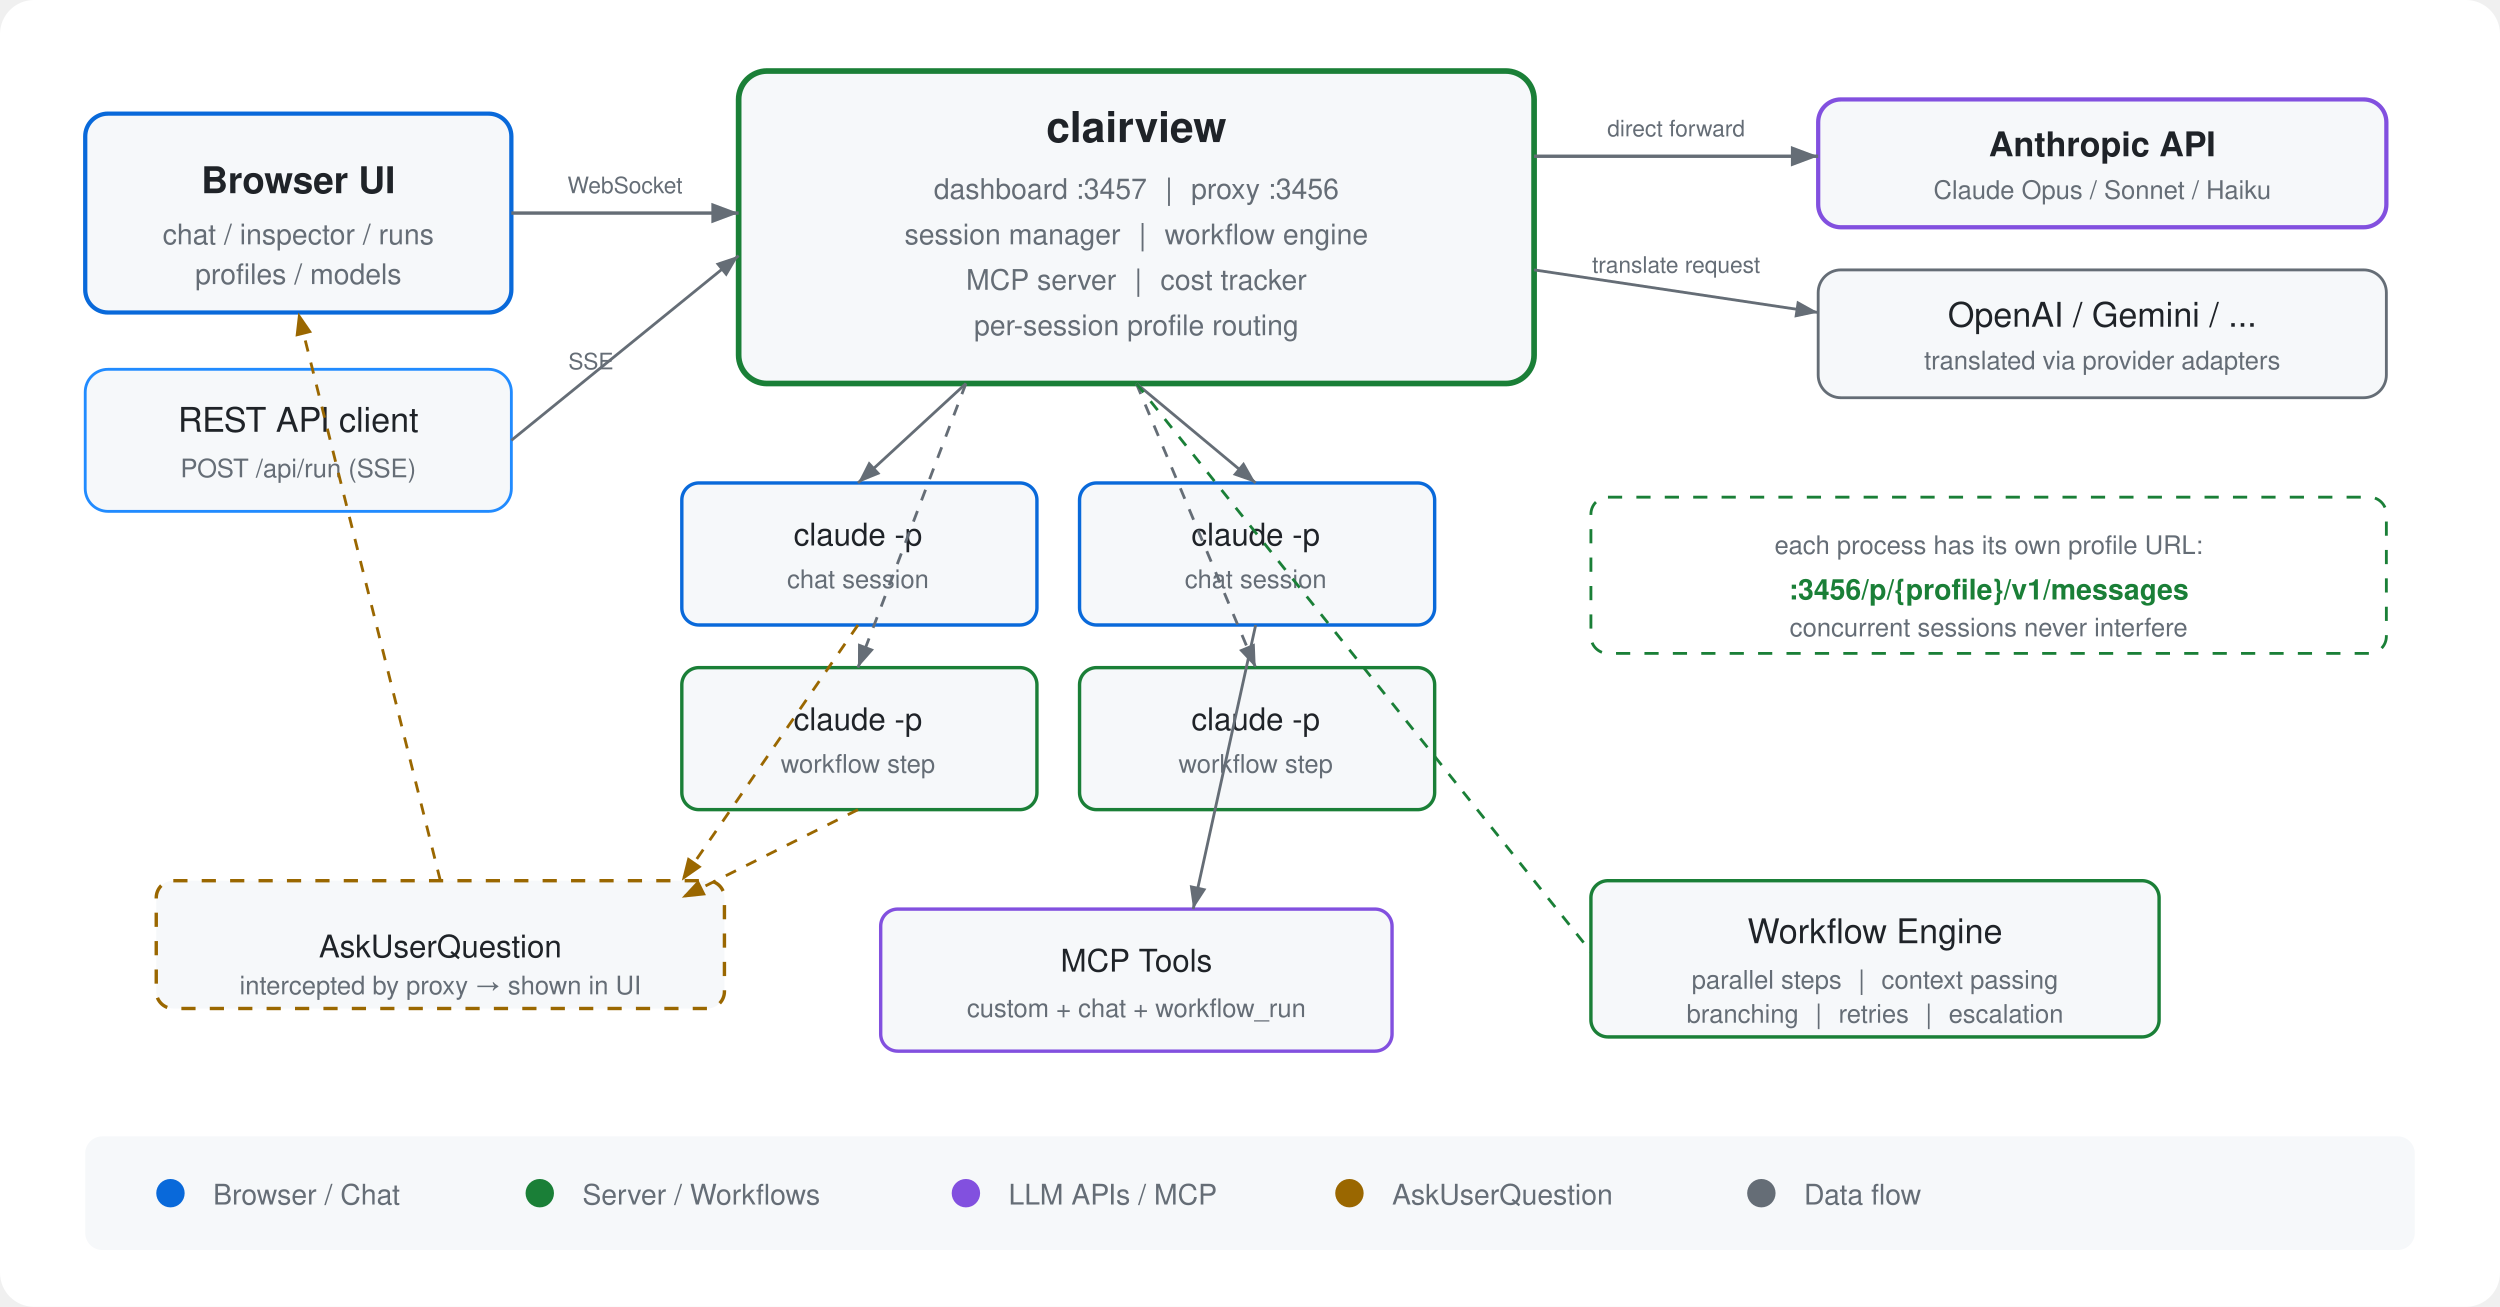
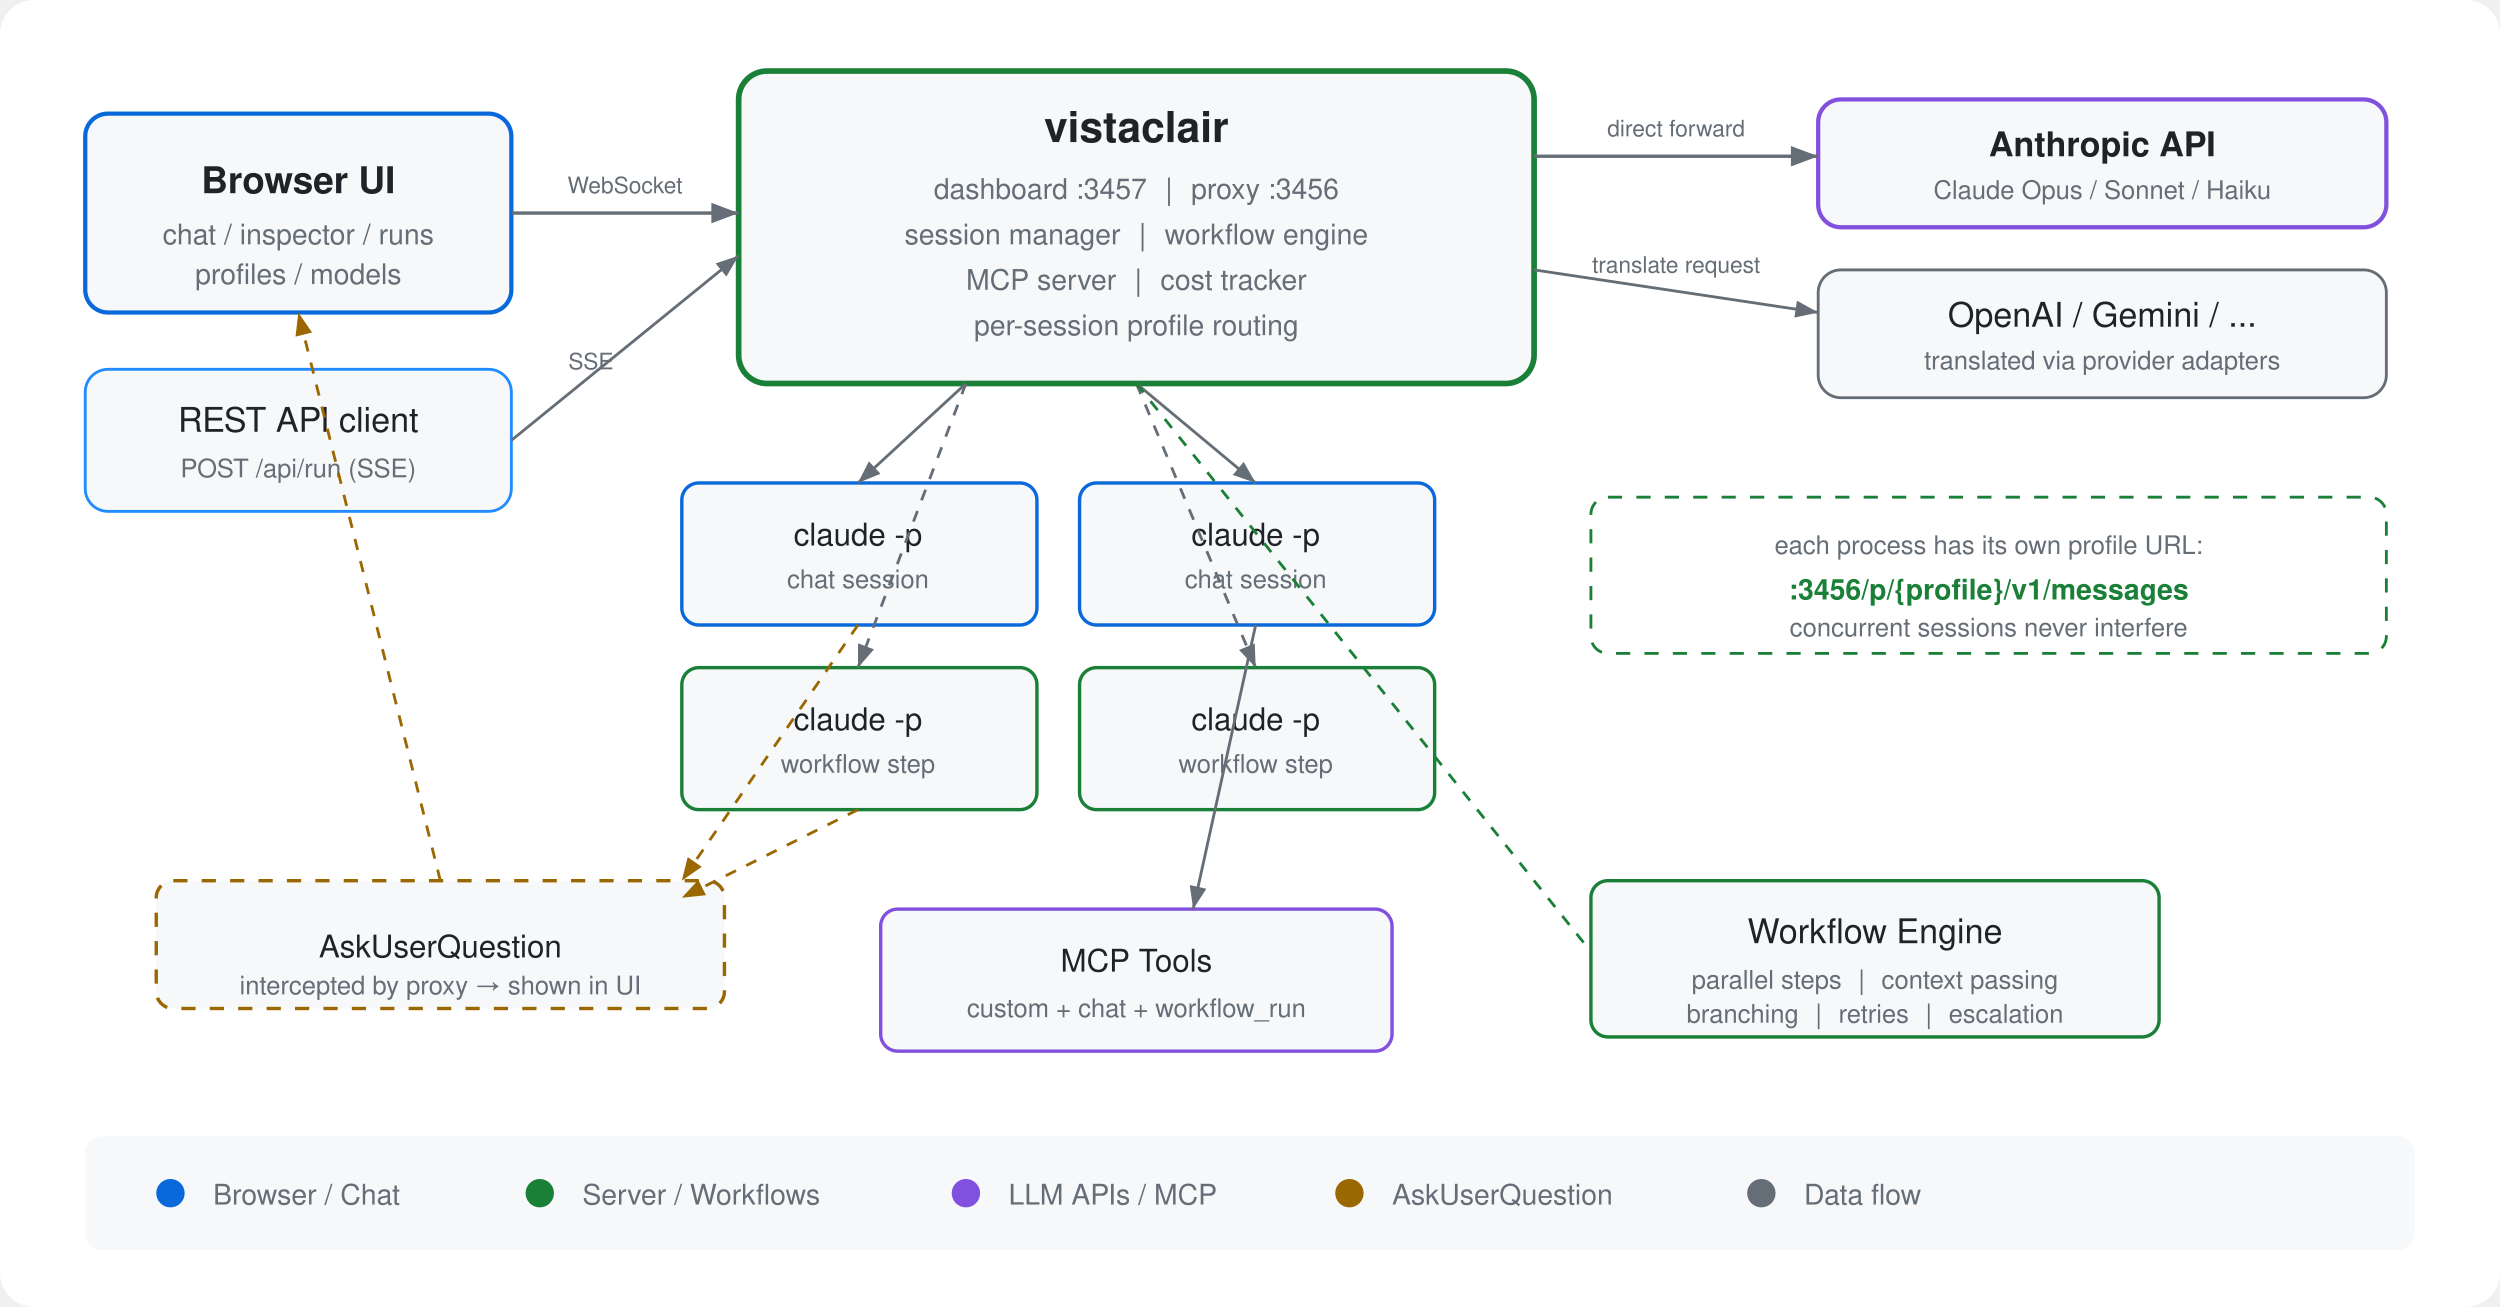
<svg xmlns="http://www.w3.org/2000/svg" viewBox="0 0 880 460" style="font-family:-apple-system,BlinkMacSystemFont,'Segoe UI',Helvetica,Arial,sans-serif">
  <defs>
    <marker id="a" markerWidth="8" markerHeight="6" refX="8" refY="3" orient="auto">
      <polygon points="0 0,8 3,0 6" fill="#656d76" />
    </marker>
    <marker id="ag" markerWidth="8" markerHeight="6" refX="8" refY="3" orient="auto">
      <polygon points="0 0,8 3,0 6" fill="#1a7f37" />
    </marker>
    <marker id="ay" markerWidth="8" markerHeight="6" refX="8" refY="3" orient="auto">
      <polygon points="0 0,8 3,0 6" fill="#9a6700" />
    </marker>
    <marker id="ac" markerWidth="8" markerHeight="6" refX="8" refY="3" orient="auto">
      <polygon points="0 0,8 3,0 6" fill="#0969da" />
    </marker>
  </defs>
  <rect width="880" height="460" rx="12" fill="#ffffff" />
  <rect x="30" y="40" width="150" height="70" rx="8" fill="#f6f8fa" stroke="#0969da" stroke-width="1.5" />
  <text x="105" y="68" text-anchor="middle" fill="#1f2328" font-size="13" font-weight="600">Browser UI</text>
  <text x="105" y="86" text-anchor="middle" fill="#656d76" font-size="10">chat / inspector / runs</text>
  <text x="105" y="100" text-anchor="middle" fill="#656d76" font-size="10">profiles / models</text>
  <rect x="30" y="130" width="150" height="50" rx="8" fill="#f6f8fa" stroke="#218bff" stroke-width="1" />
  <text x="105" y="152" text-anchor="middle" fill="#1f2328" font-size="12">REST API client</text>
  <text x="105" y="168" text-anchor="middle" fill="#656d76" font-size="9">POST /api/run (SSE)</text>
  <rect x="260" y="25" width="280" height="110" rx="10" fill="#f6f8fa" stroke="#1a7f37" stroke-width="2" />
-   <text x="400" y="50" text-anchor="middle" fill="#1f2328" font-size="15" font-weight="700">clairview</text>
+   <text x="400" y="50" text-anchor="middle" fill="#1f2328" font-size="15" font-weight="700">vistaclair</text>
  <text x="400" y="70" text-anchor="middle" fill="#656d76" font-size="10">dashboard :3457  │  proxy :3456</text>
  <text x="400" y="86" text-anchor="middle" fill="#656d76" font-size="10">session manager  │  workflow engine</text>
  <text x="400" y="102" text-anchor="middle" fill="#656d76" font-size="10">MCP server  │  cost tracker</text>
  <text x="400" y="118" text-anchor="middle" fill="#656d76" font-size="10">per-session profile routing</text>
  <rect x="640" y="35" width="200" height="45" rx="8" fill="#f6f8fa" stroke="#8250df" stroke-width="1.5" />
  <text x="740" y="55" text-anchor="middle" fill="#1f2328" font-size="12" font-weight="600">Anthropic API</text>
  <text x="740" y="70" text-anchor="middle" fill="#656d76" font-size="9">Claude Opus / Sonnet / Haiku</text>
  <rect x="640" y="95" width="200" height="45" rx="8" fill="#f6f8fa" stroke="#656d76" stroke-width="1" />
  <text x="740" y="115" text-anchor="middle" fill="#1f2328" font-size="12">OpenAI / Gemini / ...</text>
  <text x="740" y="130" text-anchor="middle" fill="#656d76" font-size="9">translated via provider adapters</text>
  <line x1="180" y1="75" x2="260" y2="75" stroke="#656d76" stroke-width="1.2" marker-end="url(#a)" />
  <text x="220" y="68" text-anchor="middle" fill="#656d76" font-size="8">WebSocket</text>
  <line x1="180" y1="155" x2="260" y2="90" stroke="#656d76" stroke-width="1" marker-end="url(#a)" />
  <text x="208" y="130" text-anchor="middle" fill="#656d76" font-size="8">SSE</text>
  <line x1="540" y1="55" x2="640" y2="55" stroke="#656d76" stroke-width="1.2" marker-end="url(#a)" />
  <text x="590" y="48" text-anchor="middle" fill="#656d76" font-size="8">direct forward</text>
  <line x1="540" y1="95" x2="640" y2="110" stroke="#656d76" stroke-width="1" marker-end="url(#a)" />
  <text x="590" y="96" text-anchor="middle" fill="#656d76" font-size="8">translate request</text>
  <rect x="240" y="170" width="125" height="50" rx="6" fill="#f6f8fa" stroke="#0969da" stroke-width="1.2" />
  <text x="302" y="192" text-anchor="middle" fill="#1f2328" font-size="11" font-weight="500">claude -p</text>
  <text x="302" y="207" text-anchor="middle" fill="#656d76" font-size="9">chat session</text>
  <rect x="380" y="170" width="125" height="50" rx="6" fill="#f6f8fa" stroke="#0969da" stroke-width="1.2" />
  <text x="442" y="192" text-anchor="middle" fill="#1f2328" font-size="11" font-weight="500">claude -p</text>
  <text x="442" y="207" text-anchor="middle" fill="#656d76" font-size="9">chat session</text>
  <rect x="240" y="235" width="125" height="50" rx="6" fill="#f6f8fa" stroke="#1a7f37" stroke-width="1.2" />
  <text x="302" y="257" text-anchor="middle" fill="#1f2328" font-size="11" font-weight="500">claude -p</text>
  <text x="302" y="272" text-anchor="middle" fill="#656d76" font-size="9">workflow step</text>
  <rect x="380" y="235" width="125" height="50" rx="6" fill="#f6f8fa" stroke="#1a7f37" stroke-width="1.2" />
  <text x="442" y="257" text-anchor="middle" fill="#1f2328" font-size="11" font-weight="500">claude -p</text>
  <text x="442" y="272" text-anchor="middle" fill="#656d76" font-size="9">workflow step</text>
  <line x1="340" y1="135" x2="302" y2="170" stroke="#656d76" stroke-width="1" marker-end="url(#a)" />
  <line x1="400" y1="135" x2="442" y2="170" stroke="#656d76" stroke-width="1" marker-end="url(#a)" />
  <line x1="340" y1="135" x2="302" y2="235" stroke="#656d76" stroke-width="1" stroke-dasharray="4" marker-end="url(#a)" />
  <line x1="400" y1="135" x2="442" y2="235" stroke="#656d76" stroke-width="1" stroke-dasharray="4" marker-end="url(#a)" />
  <rect x="560" y="175" width="280" height="55" rx="6" fill="none" stroke="#1a7f37" stroke-width="1" stroke-dasharray="5" />
  <text x="700" y="195" text-anchor="middle" fill="#656d76" font-size="9">each process has its own profile URL:</text>
  <text x="700" y="211" text-anchor="middle" fill="#1a7f37" font-size="10" font-weight="600">:3456/p/{profile}/v1/messages</text>
  <text x="700" y="224" text-anchor="middle" fill="#656d76" font-size="9">concurrent sessions never interfere</text>
  <rect x="55" y="310" width="200" height="45" rx="6" fill="#f6f8fa" stroke="#9a6700" stroke-width="1.2" stroke-dasharray="5" />
  <text x="155" y="337" text-anchor="middle" fill="#1f2328" font-size="11" font-weight="500">AskUserQuestion</text>
  <text x="155" y="350" text-anchor="middle" fill="#656d76" font-size="9">intercepted by proxy → shown in UI</text>
  <line x1="302" y1="220" x2="240" y2="310" stroke="#9a6700" stroke-width="1" stroke-dasharray="4" marker-end="url(#ay)" />
  <line x1="302" y1="285" x2="240" y2="316" stroke="#9a6700" stroke-width="1" stroke-dasharray="4" marker-end="url(#ay)" />
  <line x1="155" y1="310" x2="105" y2="110" stroke="#9a6700" stroke-width="1" stroke-dasharray="4" marker-end="url(#ay)" />
  <rect x="310" y="320" width="180" height="50" rx="6" fill="#f6f8fa" stroke="#8250df" stroke-width="1.2" />
  <text x="400" y="342" text-anchor="middle" fill="#1f2328" font-size="11" font-weight="500">MCP Tools</text>
  <text x="400" y="358" text-anchor="middle" fill="#656d76" font-size="9">custom + chat + workflow_run</text>
  <line x1="442" y1="220" x2="420" y2="320" stroke="#656d76" stroke-width="1" marker-end="url(#a)" />
  <rect x="560" y="310" width="200" height="55" rx="6" fill="#f6f8fa" stroke="#1a7f37" stroke-width="1.2" />
  <text x="660" y="332" text-anchor="middle" fill="#1f2328" font-size="12" font-weight="500">Workflow Engine</text>
  <text x="660" y="348" text-anchor="middle" fill="#656d76" font-size="9">parallel steps │ context passing</text>
  <text x="660" y="360" text-anchor="middle" fill="#656d76" font-size="9">branching │ retries │ escalation</text>
  <line x1="400" y1="135" x2="560" y2="335" stroke="#1a7f37" stroke-width="1" stroke-dasharray="4" />
  <rect x="30" y="400" width="820" height="40" rx="6" fill="#f6f8fa" />
  <circle cx="60" cy="420" r="5" fill="#0969da" />
  <text x="75" y="424" fill="#656d76" font-size="10">Browser / Chat</text>
  <circle cx="190" cy="420" r="5" fill="#1a7f37" />
  <text x="205" y="424" fill="#656d76" font-size="10">Server / Workflows</text>
  <circle cx="340" cy="420" r="5" fill="#8250df" />
  <text x="355" y="424" fill="#656d76" font-size="10">LLM APIs / MCP</text>
  <circle cx="475" cy="420" r="5" fill="#9a6700" />
  <text x="490" y="424" fill="#656d76" font-size="10">AskUserQuestion</text>
  <circle cx="620" cy="420" r="5" fill="#656d76" />
  <text x="635" y="424" fill="#656d76" font-size="10">Data flow</text>
</svg>
